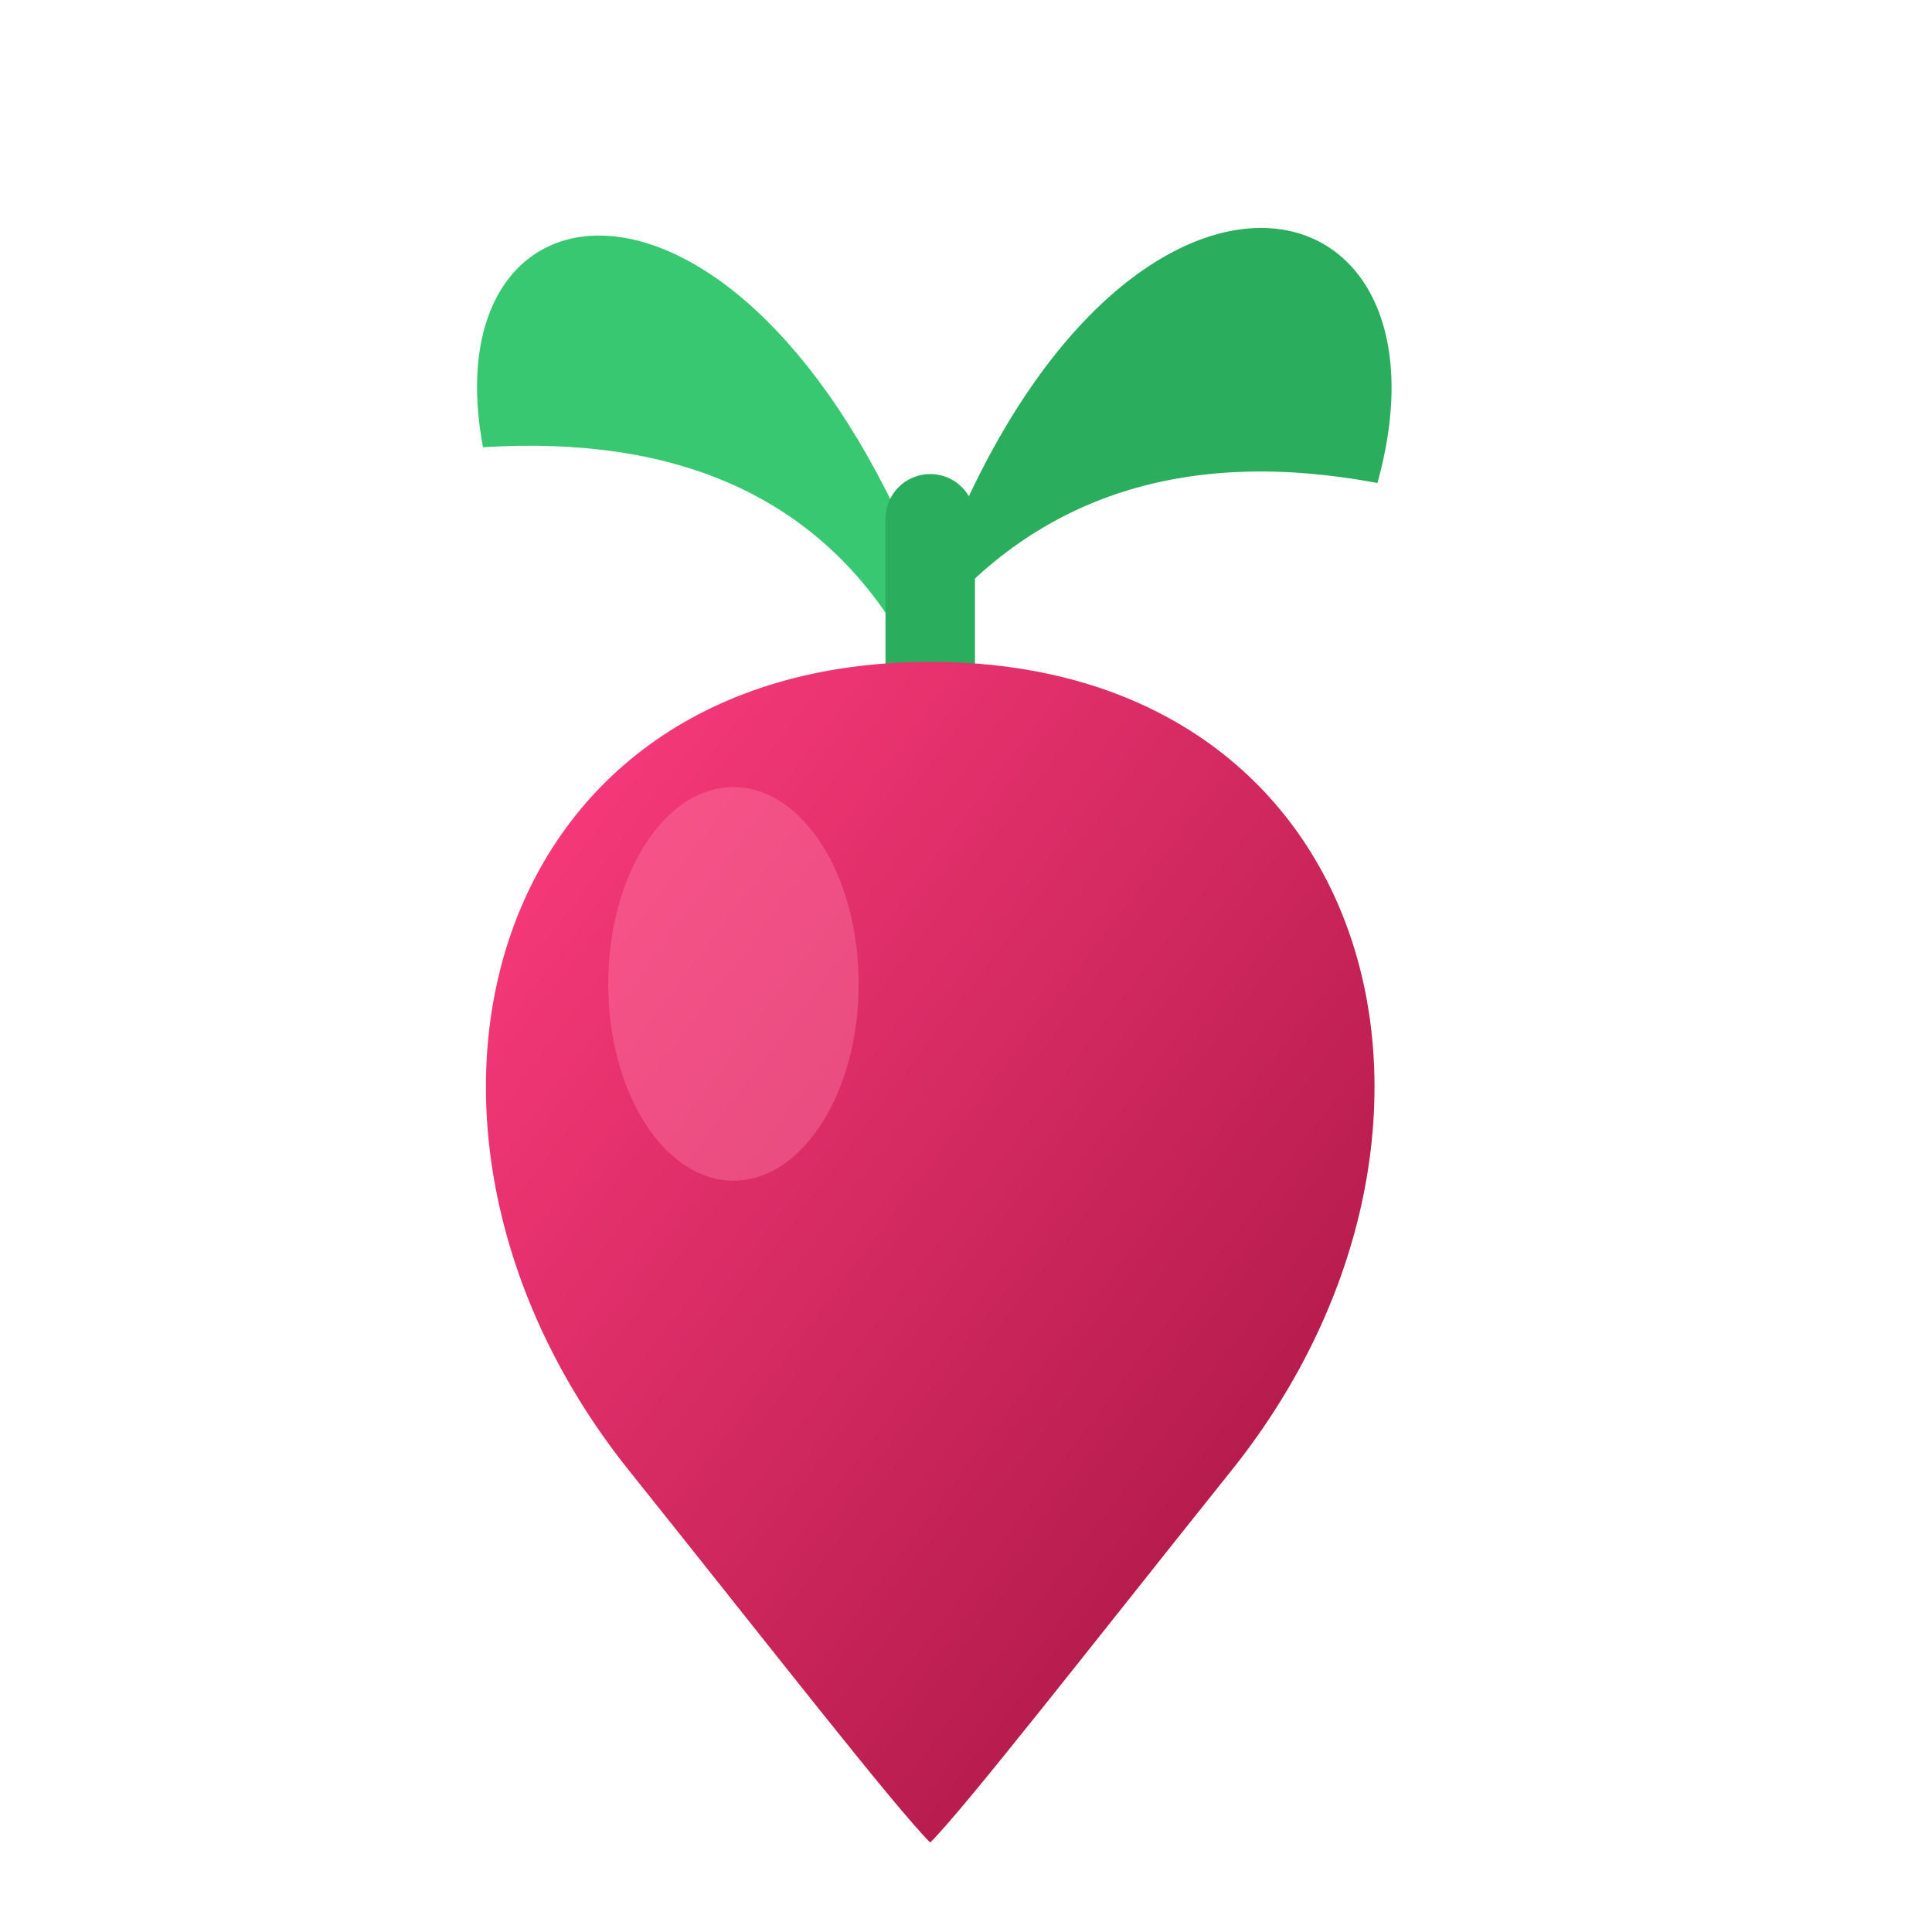
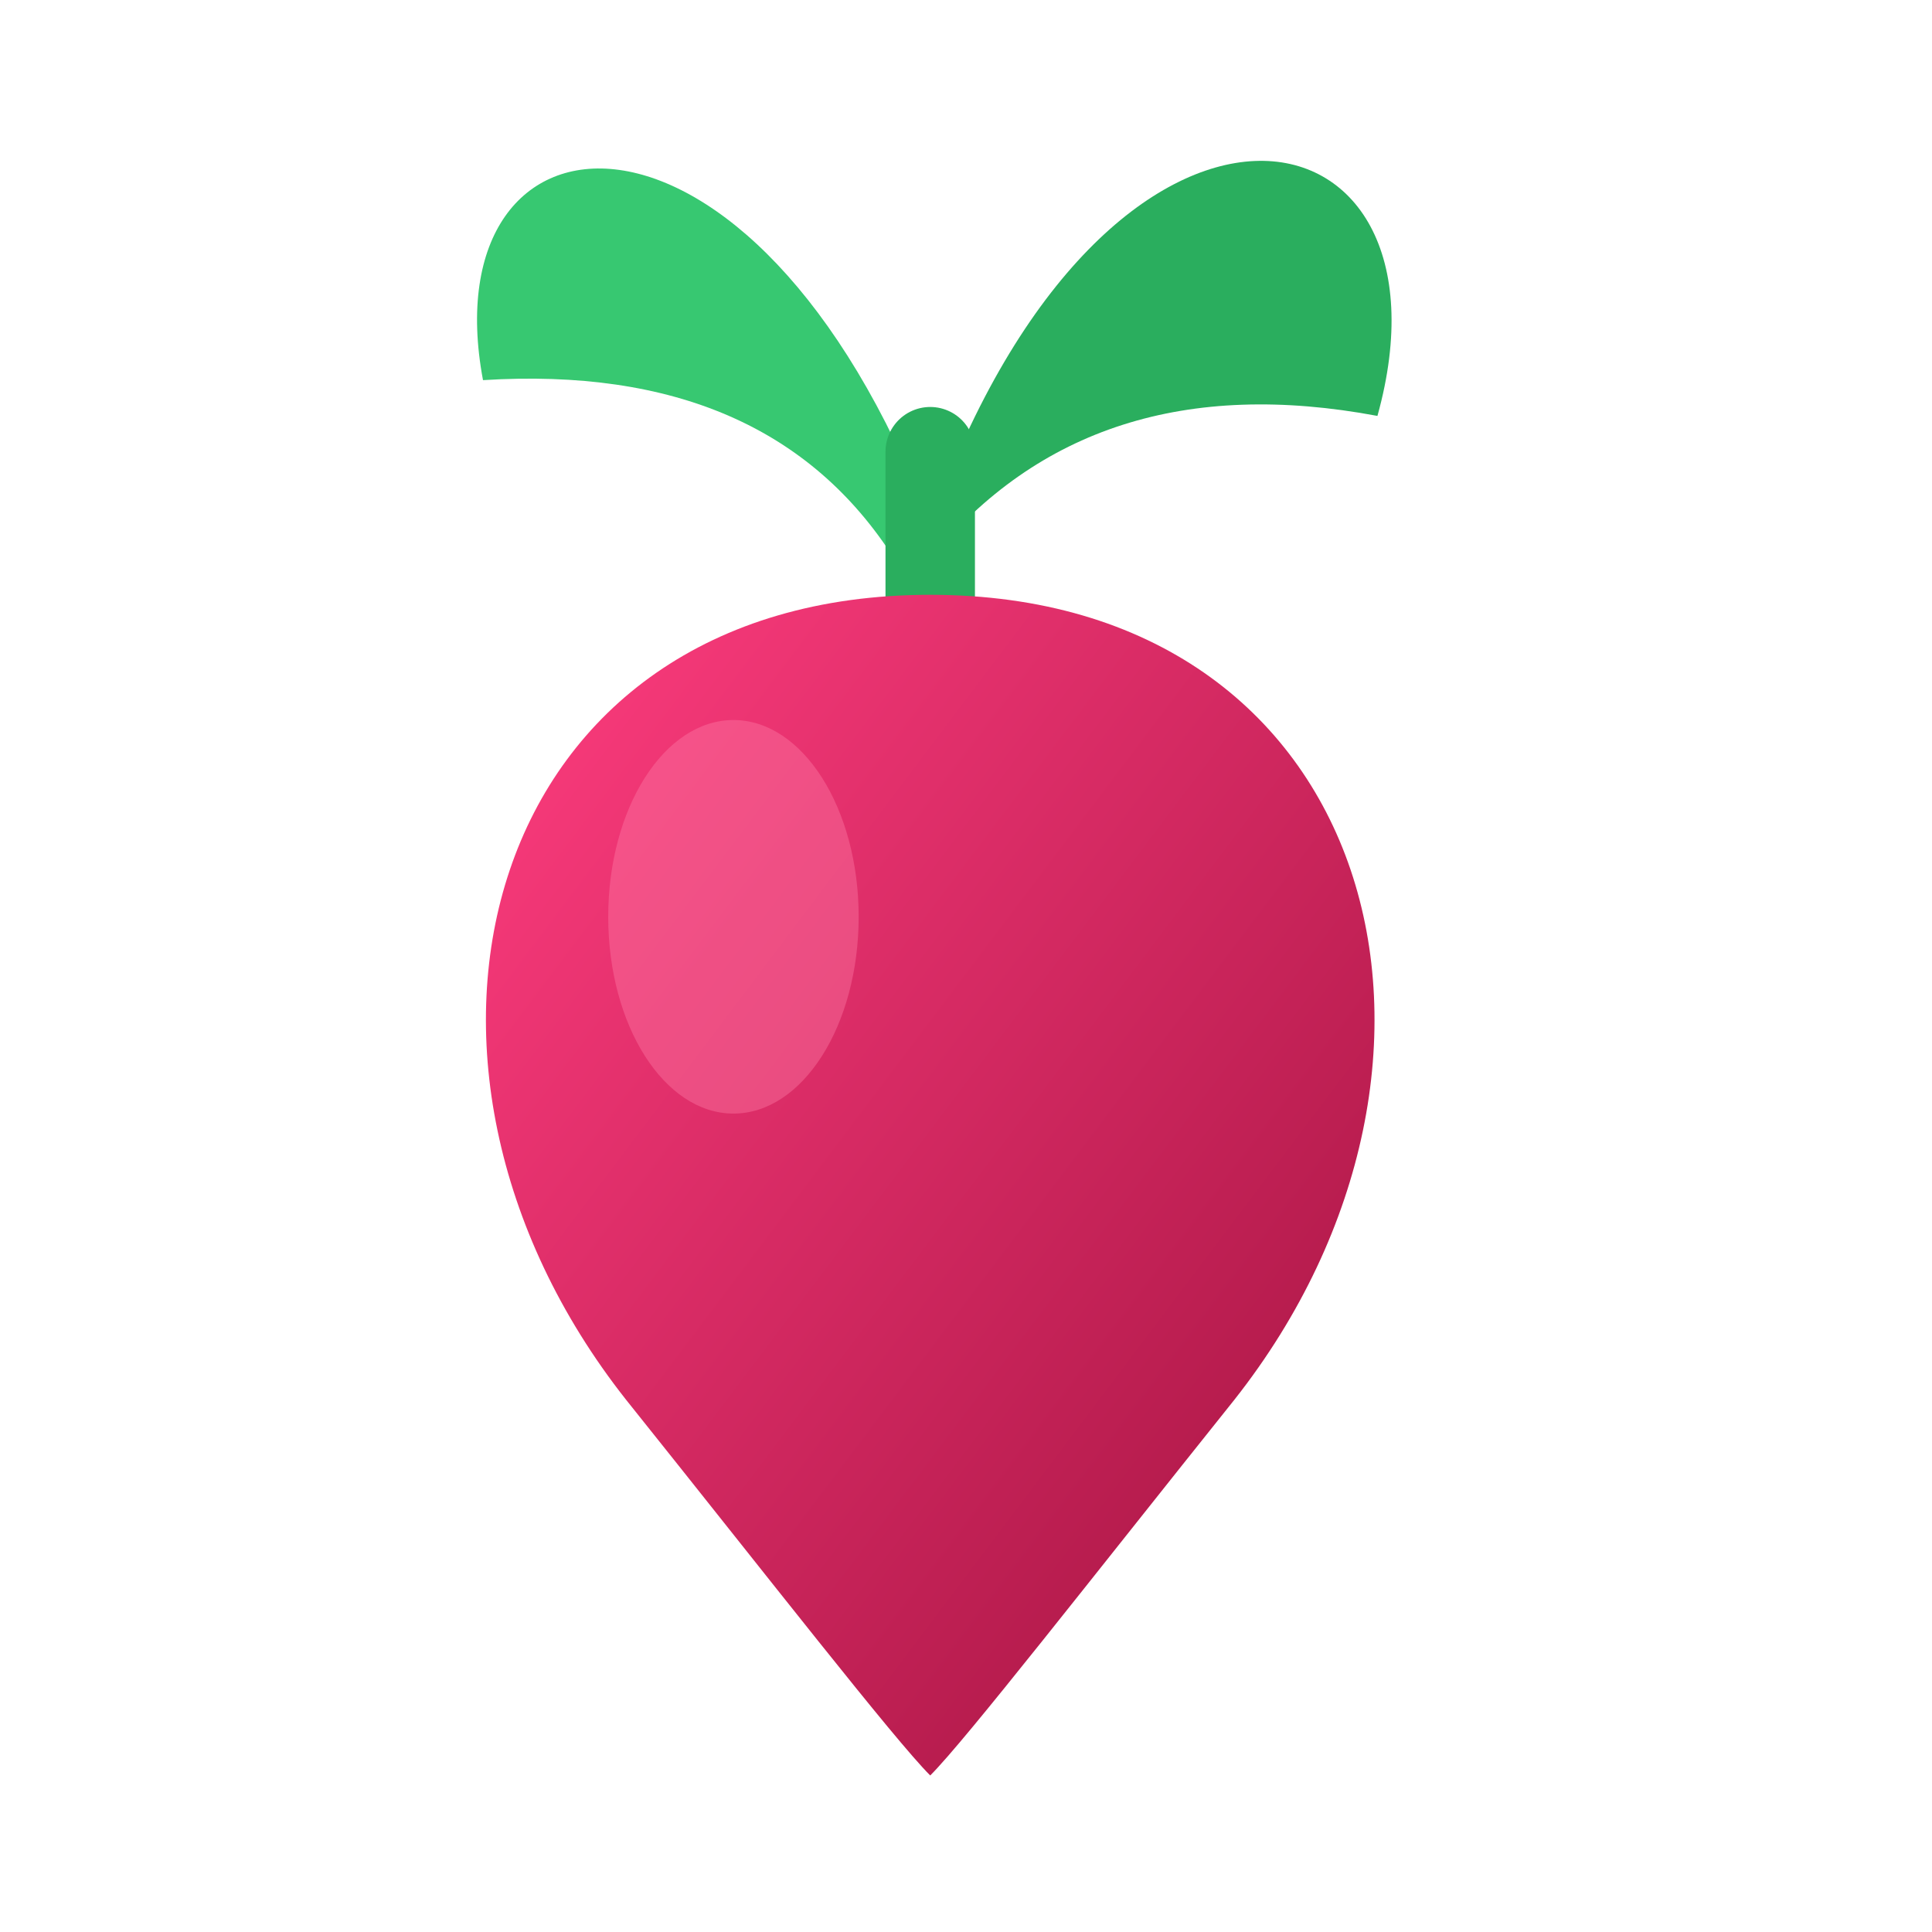
- <svg xmlns="http://www.w3.org/2000/svg" viewBox="8 17 108 108" width="108" height="108">
+ <svg xmlns="http://www.w3.org/2000/svg" viewBox="8 20.75 108 108" width="108" height="108">
  <defs>
    <linearGradient id="beet" x1="0" y1="0" x2="1" y2="1">
      <stop offset="0" stop-color="#FF3D7F" />
      <stop offset="1" stop-color="#A1123F" />
    </linearGradient>
  </defs>
  <path d="M60 50 C50 24 32 26 35 42 Q51 41 58 52 Z" fill="#37C871" />
  <path d="M60 50 C70 22 90 26 85 44 Q69 41 60 52 Z" fill="#2AAE5E" />
  <path d="M60 46 L60 56" stroke="#2AAE5E" stroke-width="5" stroke-linecap="round" />
  <path d="M60 54 C85 54 92 80 77 99 C69 109 62 118 60 120 C58 118 51 109 43 99 C28 80 35 54 60 54 Z" fill="url(#beet)" />
  <ellipse cx="49" cy="72" rx="7" ry="11" fill="#FF7DA8" opacity="0.4" />
</svg>
